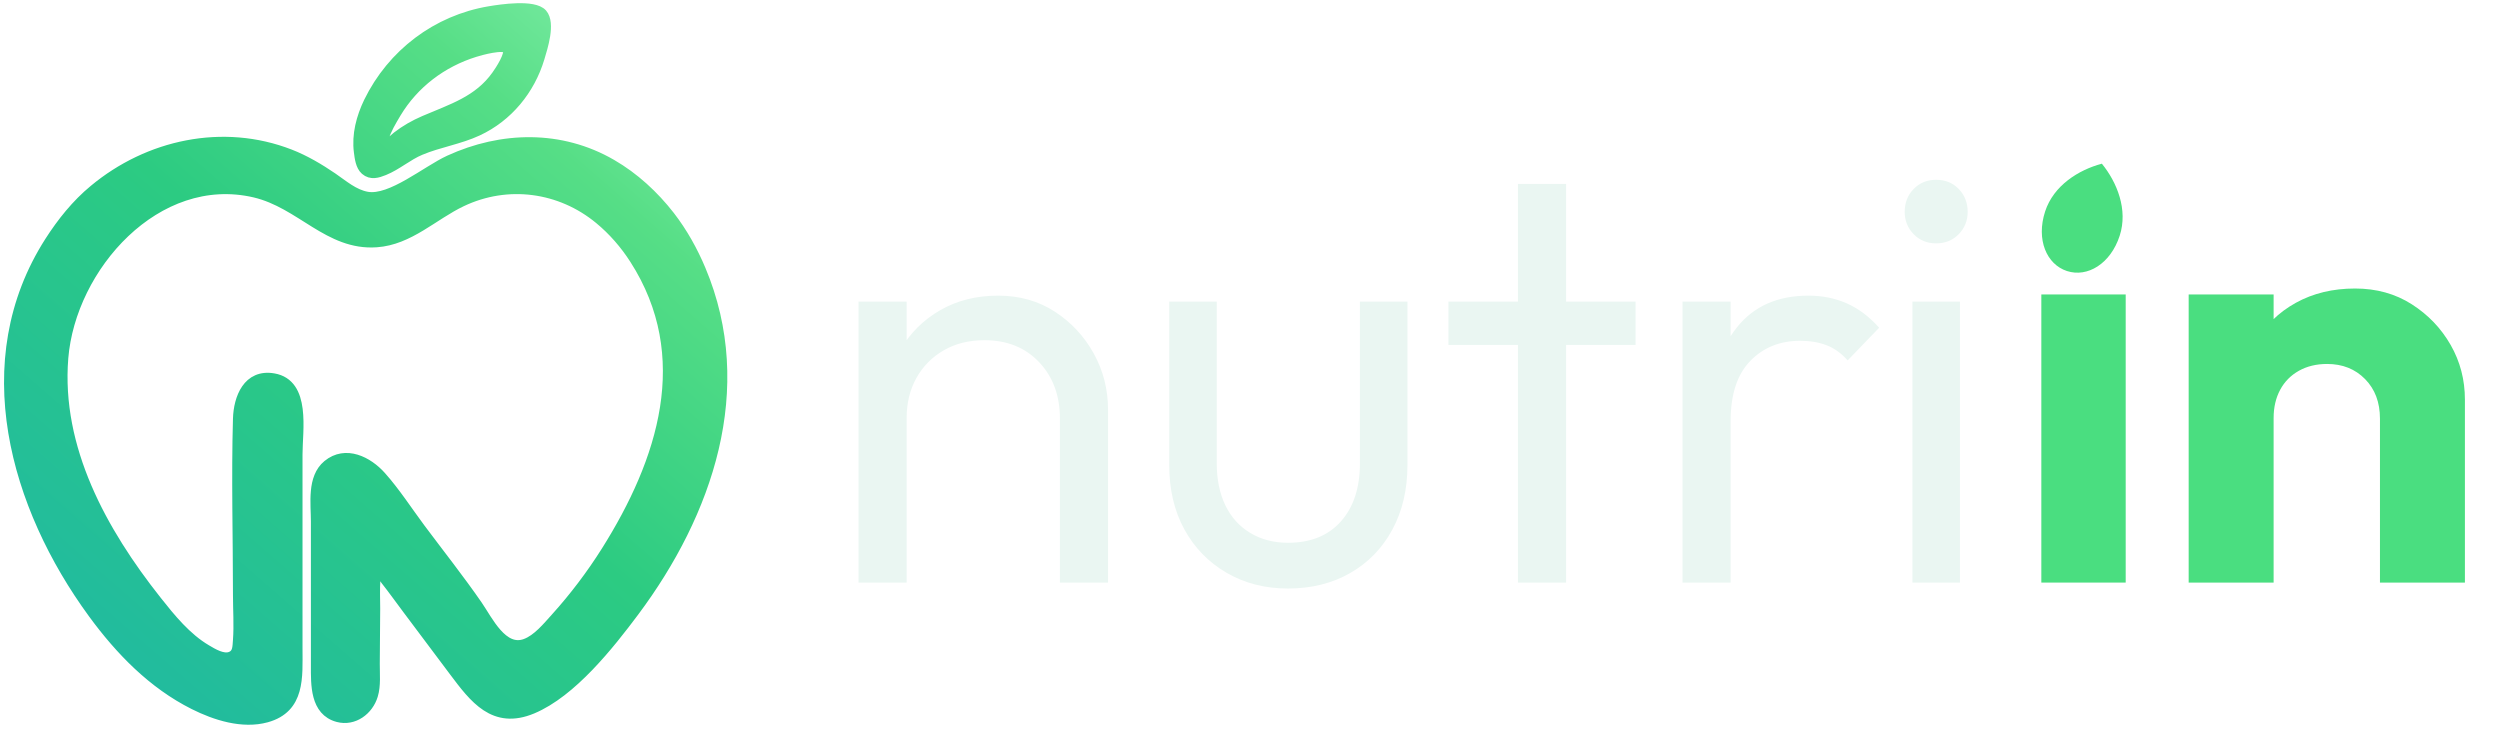
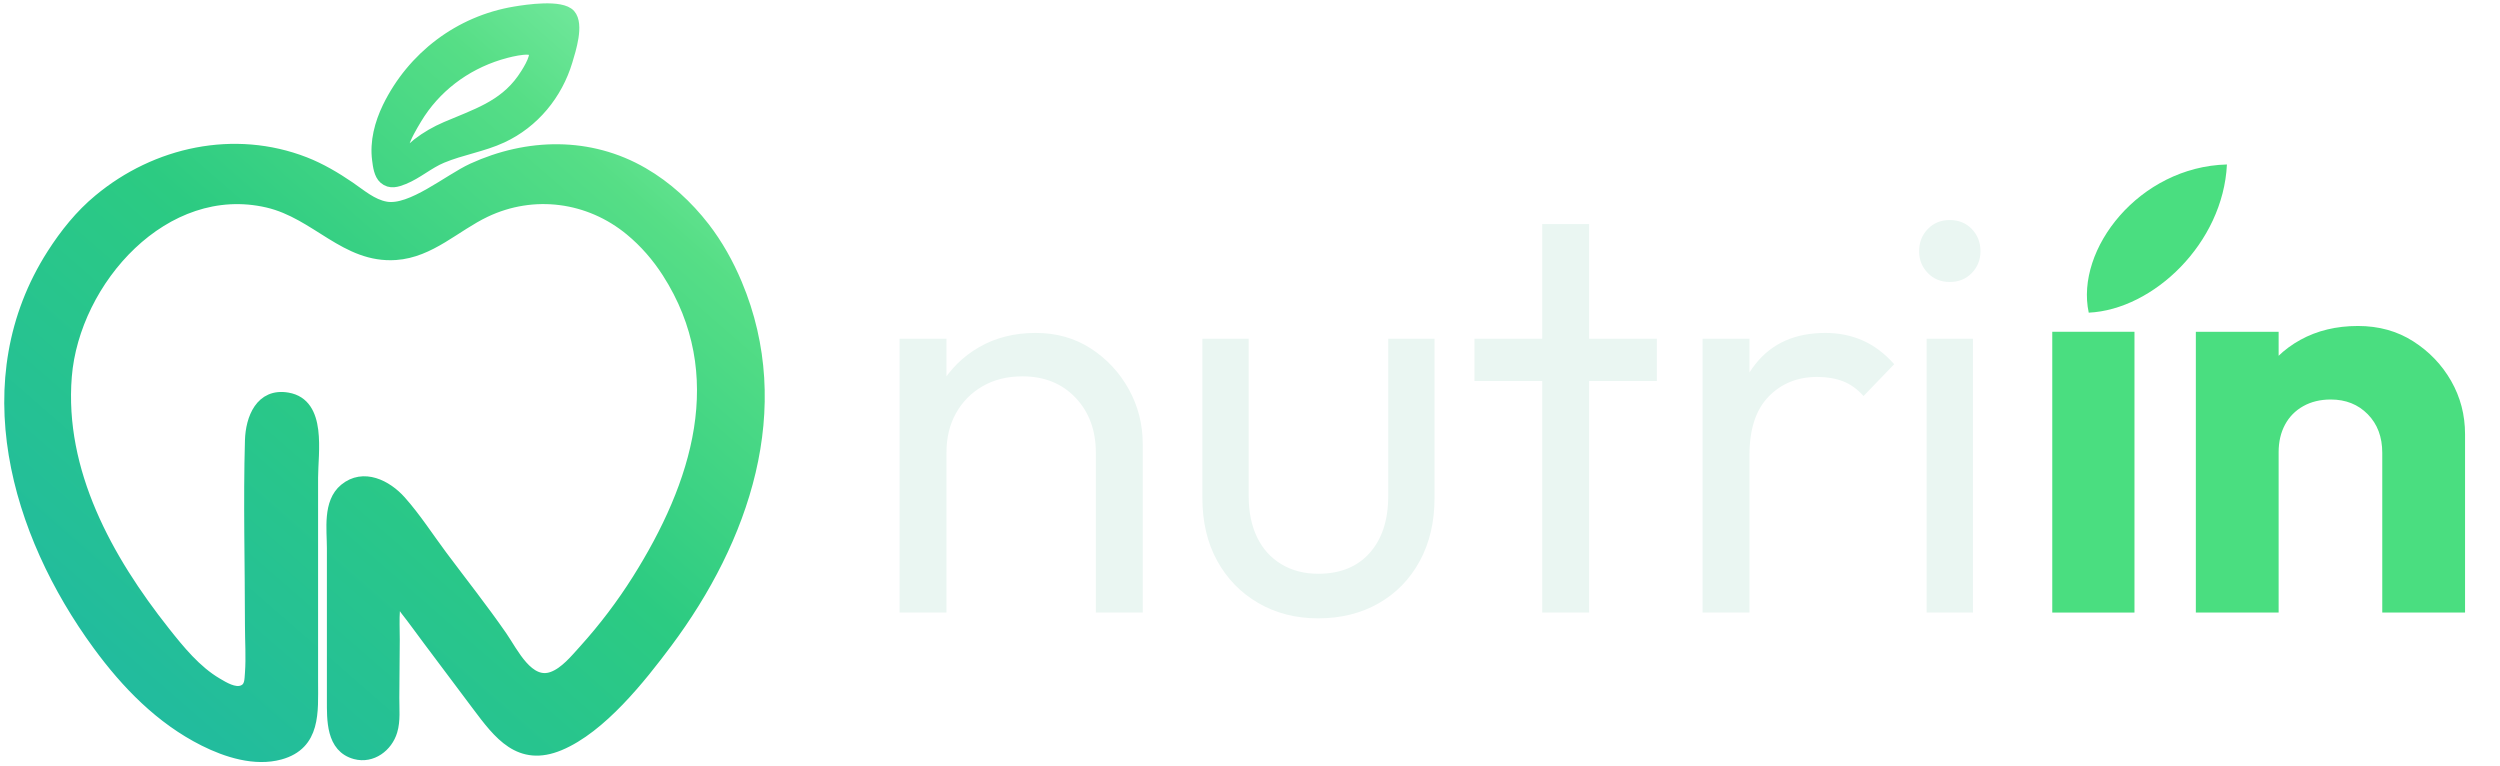
- <svg xmlns="http://www.w3.org/2000/svg" viewBox="0 0 3433 1000" role="img" aria-label="Nutriin">
+ <svg xmlns="http://www.w3.org/2000/svg" viewBox="0 0 3265 1000" role="img" aria-label="Nutriin">
  <defs>
    <linearGradient id="hs" gradientUnits="userSpaceOnUse" x1="260" y1="1040" x2="1000" y2="190">
      <stop offset="0" stop-color="#1FB8A4" />
      <stop offset=".5" stop-color="#2CCB82" />
      <stop offset=".8" stop-color="#56DE86" />
      <stop offset="1" stop-color="#86EFAC" />
    </linearGradient>
  </defs>
  <g transform="translate(-208.29,-203.68) scale(1.15075)">
    <g fill="url(#hs)" fill-rule="evenodd" stroke="url(#hs)" stroke-width="12" stroke-linejoin="round">
      <path d="M293.2,403.4 C272.2,420.7 254.8,442.5 240.2,465.3 C148.8,608.1 198.7,781.4 292.1,909.0 C324.4,953.1 363.2,993.1 412.5,1017.8 C438.0,1030.6 470.4,1041.0 499.0,1033.1 C539.4,1021.9 536.0,984.6 536.0,951.1 C536.0,873.8 536.0,796.4 536.0,719.1 C536.0,690.6 546.1,635.2 507.5,628.5 C476.7,623.1 465.7,652.1 465.0,676.8 C463.0,746.6 465.0,816.9 465.0,886.8 C465.0,904.6 466.3,923.0 465.0,940.8 C464.3,948.7 465.0,957.2 456.3,960.6 C447.0,964.2 434.9,956.7 427.3,952.2 C403.5,938.2 384.7,915.1 367.8,893.7 C302.9,811.7 247.8,712.3 256.5,604.2 C265.3,495.3 367.8,379.4 484.9,406.7 C540.2,419.7 573.1,470.1 630.2,466.1 C669.4,463.4 698.0,433.7 731.9,417.6 C786.5,391.6 849.6,400.0 896.2,438.5 C912.7,452.1 926.8,468.4 938.3,486.3 C1012.7,602.3 971.8,727.6 904.3,834.8 C886.6,862.9 866.3,889.7 844.0,914.4 C834.2,925.2 822.3,940.0 808.1,945.2 C780.8,955.3 763.2,917.3 750.7,899.2 C729.1,868.0 705.4,838.1 682.7,807.7 C667.3,787.0 652.9,764.6 635.8,745.4 C620.0,727.7 593.5,714.1 572.0,731.8 C553.2,747.3 558.0,777.7 558.0,799.2 C558.0,856.6 558.0,913.9 558.0,971.2 C558.0,993.6 556.9,1025.4 584.3,1032.7 C603.2,1037.7 620.7,1024.4 626.0,1006.7 C629.6,994.9 628.1,981.2 628.2,969.0 C628.4,947.0 628.5,925.0 628.7,903.0 C628.7,891.8 628.1,880.3 628.9,869.1 C629.1,867.1 628.0,858.1 631.4,858.1 C634.7,858.2 639.2,866.8 641.0,869.0 C650.1,880.5 658.6,892.5 667.4,904.2 C685.8,928.7 704.2,953.2 722.6,977.8 C747.0,1010.3 770.5,1041.9 816.2,1022.8 C863.3,1003.1 908.0,946.6 937.9,906.6 C1025.4,789.4 1076.9,640.8 1017.2,498.9 C1007.6,476.1 995.6,454.6 980.5,435.0 C961.4,410.4 937.8,388.6 910.8,373.0 C850.2,337.9 779.7,339.6 717.2,368.2 C690.0,380.7 647.6,416.8 619.1,411.8 C603.2,409.0 590.6,397.7 577.7,388.9 C562.0,378.2 544.8,368.0 527.0,361.1 C447.0,330.0 358.0,349.5 293.2,403.4Z M828.1,193.5 C818.1,182.2 778.9,188.1 765.2,190.4 C702.3,200.9 649.0,241.3 621.0,298.7 C612.1,317.2 606.6,337.8 609.3,358.4 C610.2,365.3 611.3,375.0 616.9,379.9 C623.8,385.9 631.6,383.4 639.3,380.3 C654.5,374.2 667.4,362.5 682.8,356.1 C704.8,346.9 729.2,343.3 750.9,333.2 C787.1,316.4 813.4,284.2 824.8,246.3 C828.6,233.5 838.0,204.8 828.1,193.5Z M786.7,235.6 C790.6,241.8 777.4,261.6 773.6,266.9 C751.9,297.5 720.1,306.9 687.3,321.0 C675.5,326.1 664.9,332.1 654.7,340.0 C652.4,341.8 639.0,354.6 636.9,352.1 C635.3,350.2 638.1,344.1 638.7,342.2 C642.0,331.4 648.0,321.5 653.7,311.9 C674.9,276.6 708.4,251.3 747.6,239.1 C754.0,237.1 782.5,229.0 786.7,235.6Z" />
    </g>
  </g>
-   <g transform="translate(1123.452,800) scale(0.8157895)">
+   <g transform="translate(1123.452,800) scale(0.7560976)">
    <path d="M407 0L407 -276Q407 -334 372 -371Q337 -408 280 -408Q241 -408 211.5 -391Q182 -374 165.5 -344.5Q149 -315 149 -277L114 -296Q114 -350 138.5 -392Q163 -434 205.5 -458.5Q248 -483 303 -483Q357 -483 398.5 -456Q440 -429 464 -385.5Q488 -342 488 -291L488 0ZM68 0L68 -473L149 -473L149 0ZM791 10Q733 10 687.5 -16.5Q642 -43 616.5 -89.5Q591 -136 591 -198L591 -473L671 -473L671 -201Q671 -160 685.5 -130Q700 -100 727.5 -83.5Q755 -67 791 -67Q848 -67 880 -103Q912 -139 912 -201L912 -473L992 -473L992 -198Q992 -136 966.5 -89Q941 -42 895.5 -16Q850 10 791 10ZM1178 0L1178 -671L1259 -671L1259 0ZM1061 -400L1061 -473L1376 -473L1376 -400ZM1455 0L1455 -473L1536 -473L1536 0ZM1536 -272L1504 -286Q1504 -376 1546.5 -429.5Q1589 -483 1667 -483Q1702 -483 1731.5 -470Q1761 -457 1786 -429L1733 -374Q1717 -392 1697.5 -399.5Q1678 -407 1653 -407Q1602 -407 1569 -373Q1536 -339 1536 -272ZM1842 0L1842 -473L1922 -473L1922 0ZM1882 -571Q1859 -571 1844 -586.5Q1829 -602 1829 -624Q1829 -647 1844 -662.5Q1859 -678 1882 -678Q1905 -678 1920 -662.5Q1935 -647 1935 -624Q1935 -602 1920 -586.5Q1905 -571 1882 -571Z" fill="#EAF6F2" />
    <g fill="#4ADE80">
      <g transform="translate(2003,0)">
        <path d="M56 0L56 -485L198 -485L198 0Z" />
      </g>
      <g transform="translate(2251,0)">
        <path d="M378 0L378 -276Q378 -317 353 -342.5Q328 -368 289 -368Q262 -368 241.5 -356.5Q221 -345 210 -324.5Q199 -304 199 -277L143 -304Q143 -361 168 -404Q193 -447 236.5 -471Q280 -495 336 -495Q390 -495 431.5 -468.5Q473 -442 497 -400Q521 -358 521 -308L521 0ZM56 0L56 -485L199 -485L199 0Z" />
      </g>
-       <path transform="translate(2130.0,-610.0) rotate(18)" d="M0,-100 C34,-78 66,-40 66,6 C66,56 36,90 0,90 C-36,90 -66,56 -66,6 C-66,-40 -34,-78 0,-100Z" />
+       <path transform="translate(2122.0,-518.0) rotate(-47)" d="M0,0 C64,-92 244,-108 350,0 C246,88 80,78 0,0Z" />
    </g>
  </g>
</svg>
